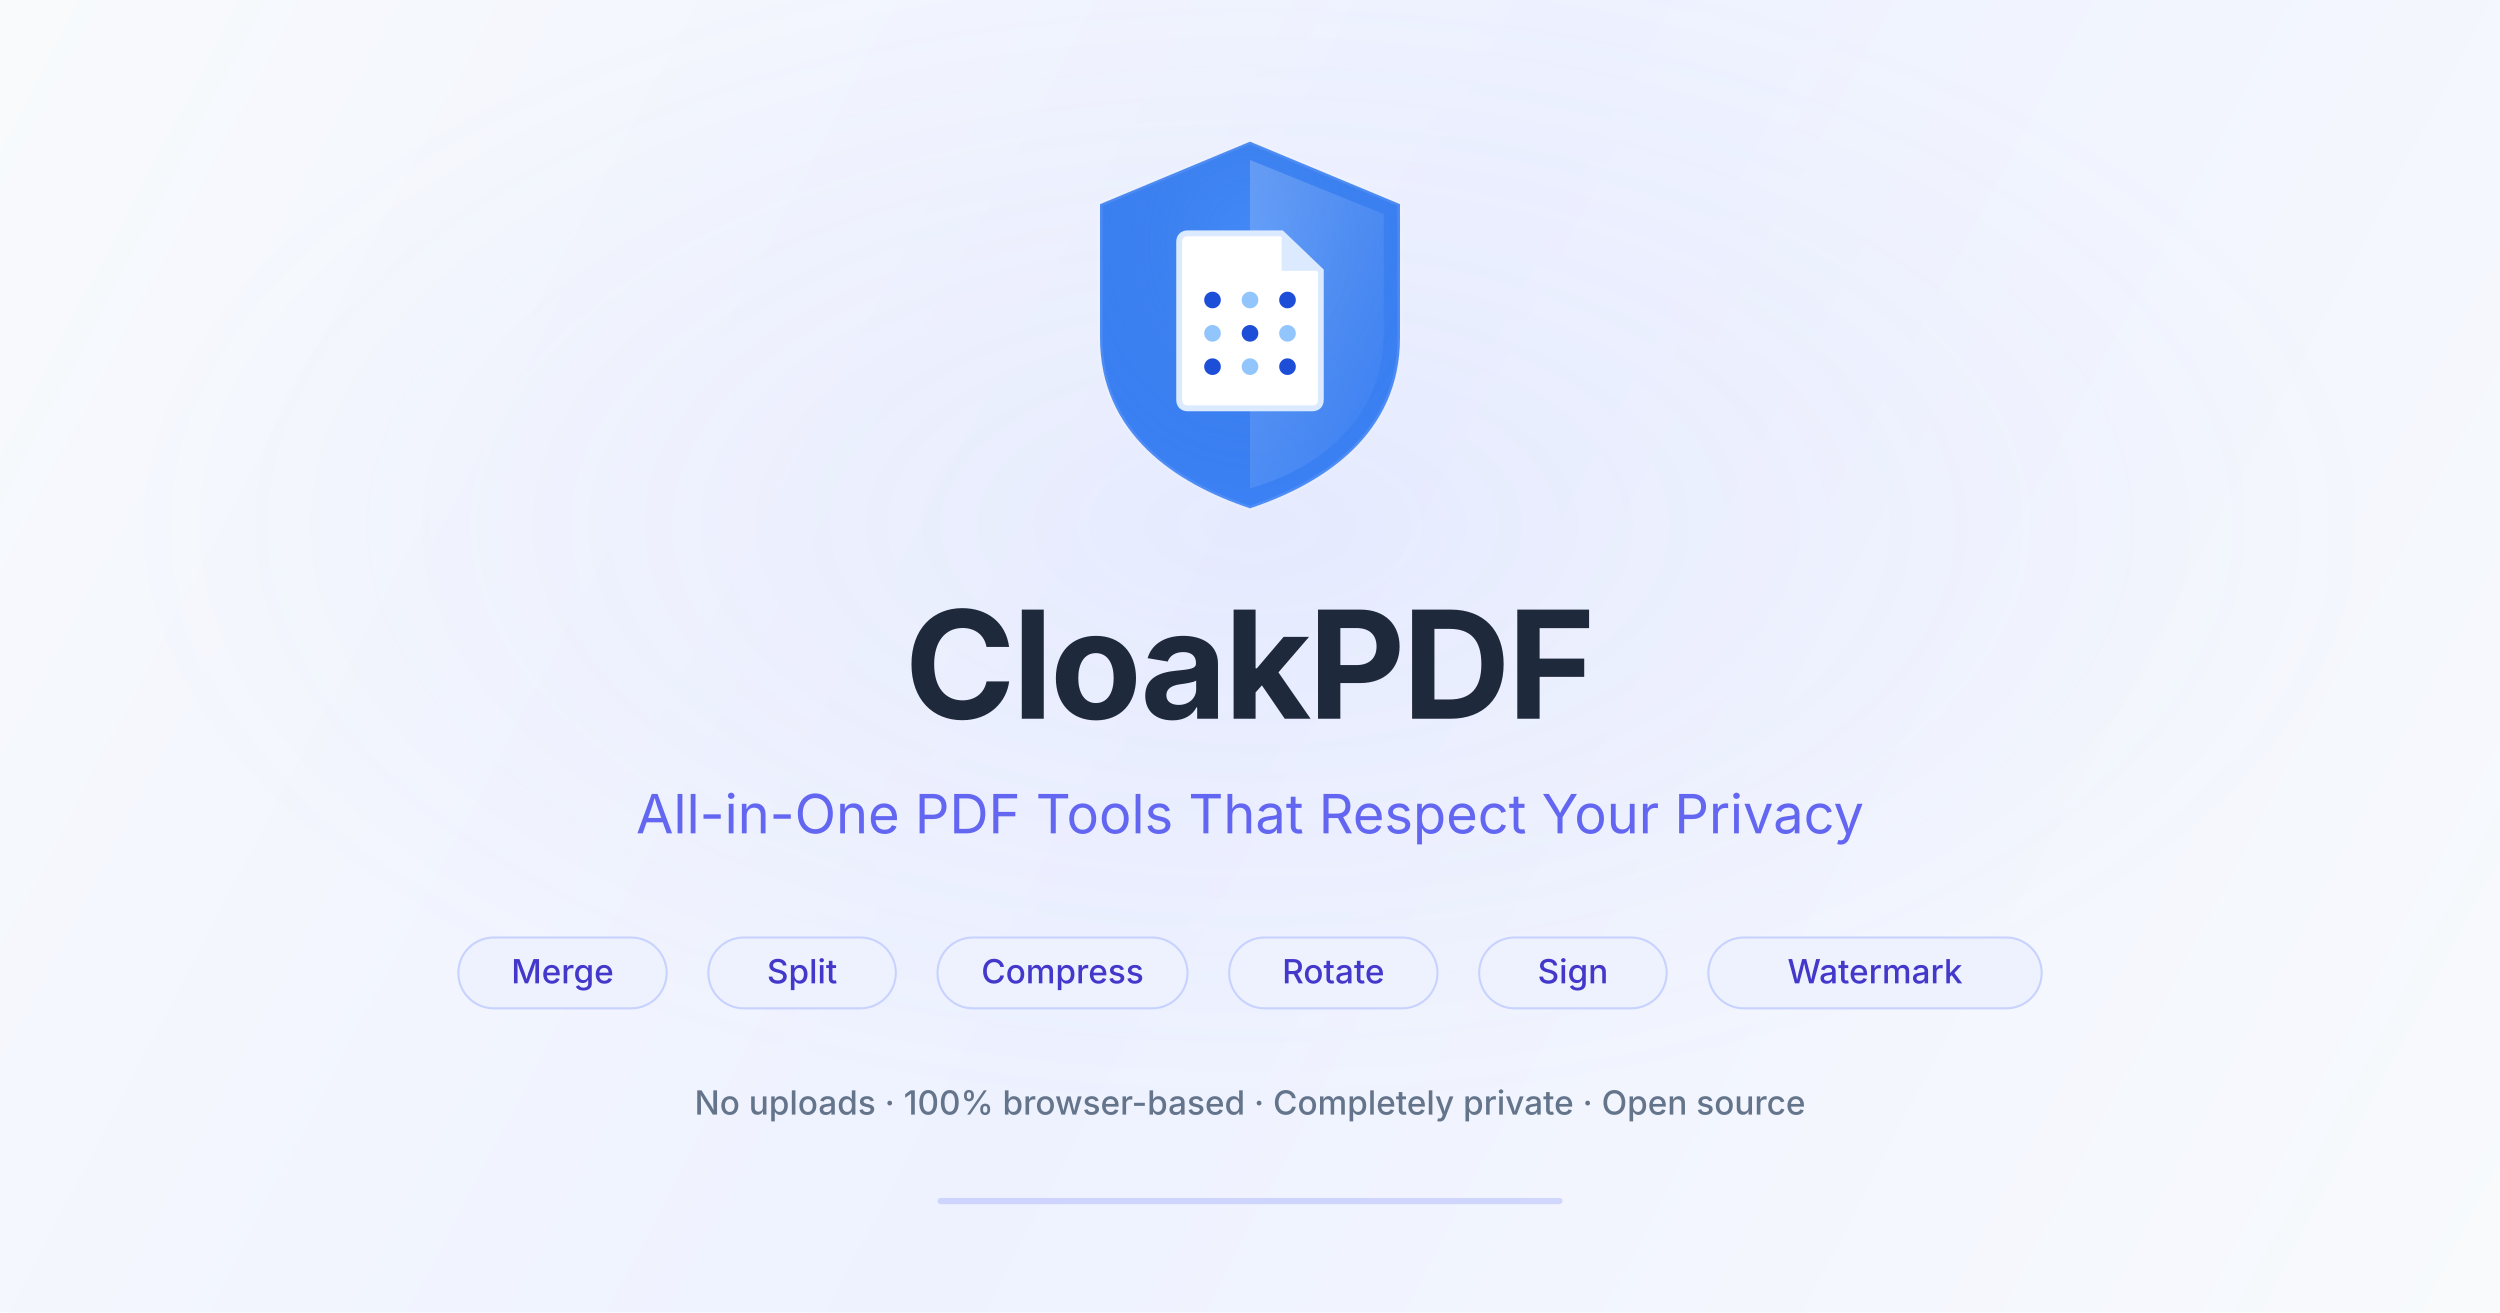
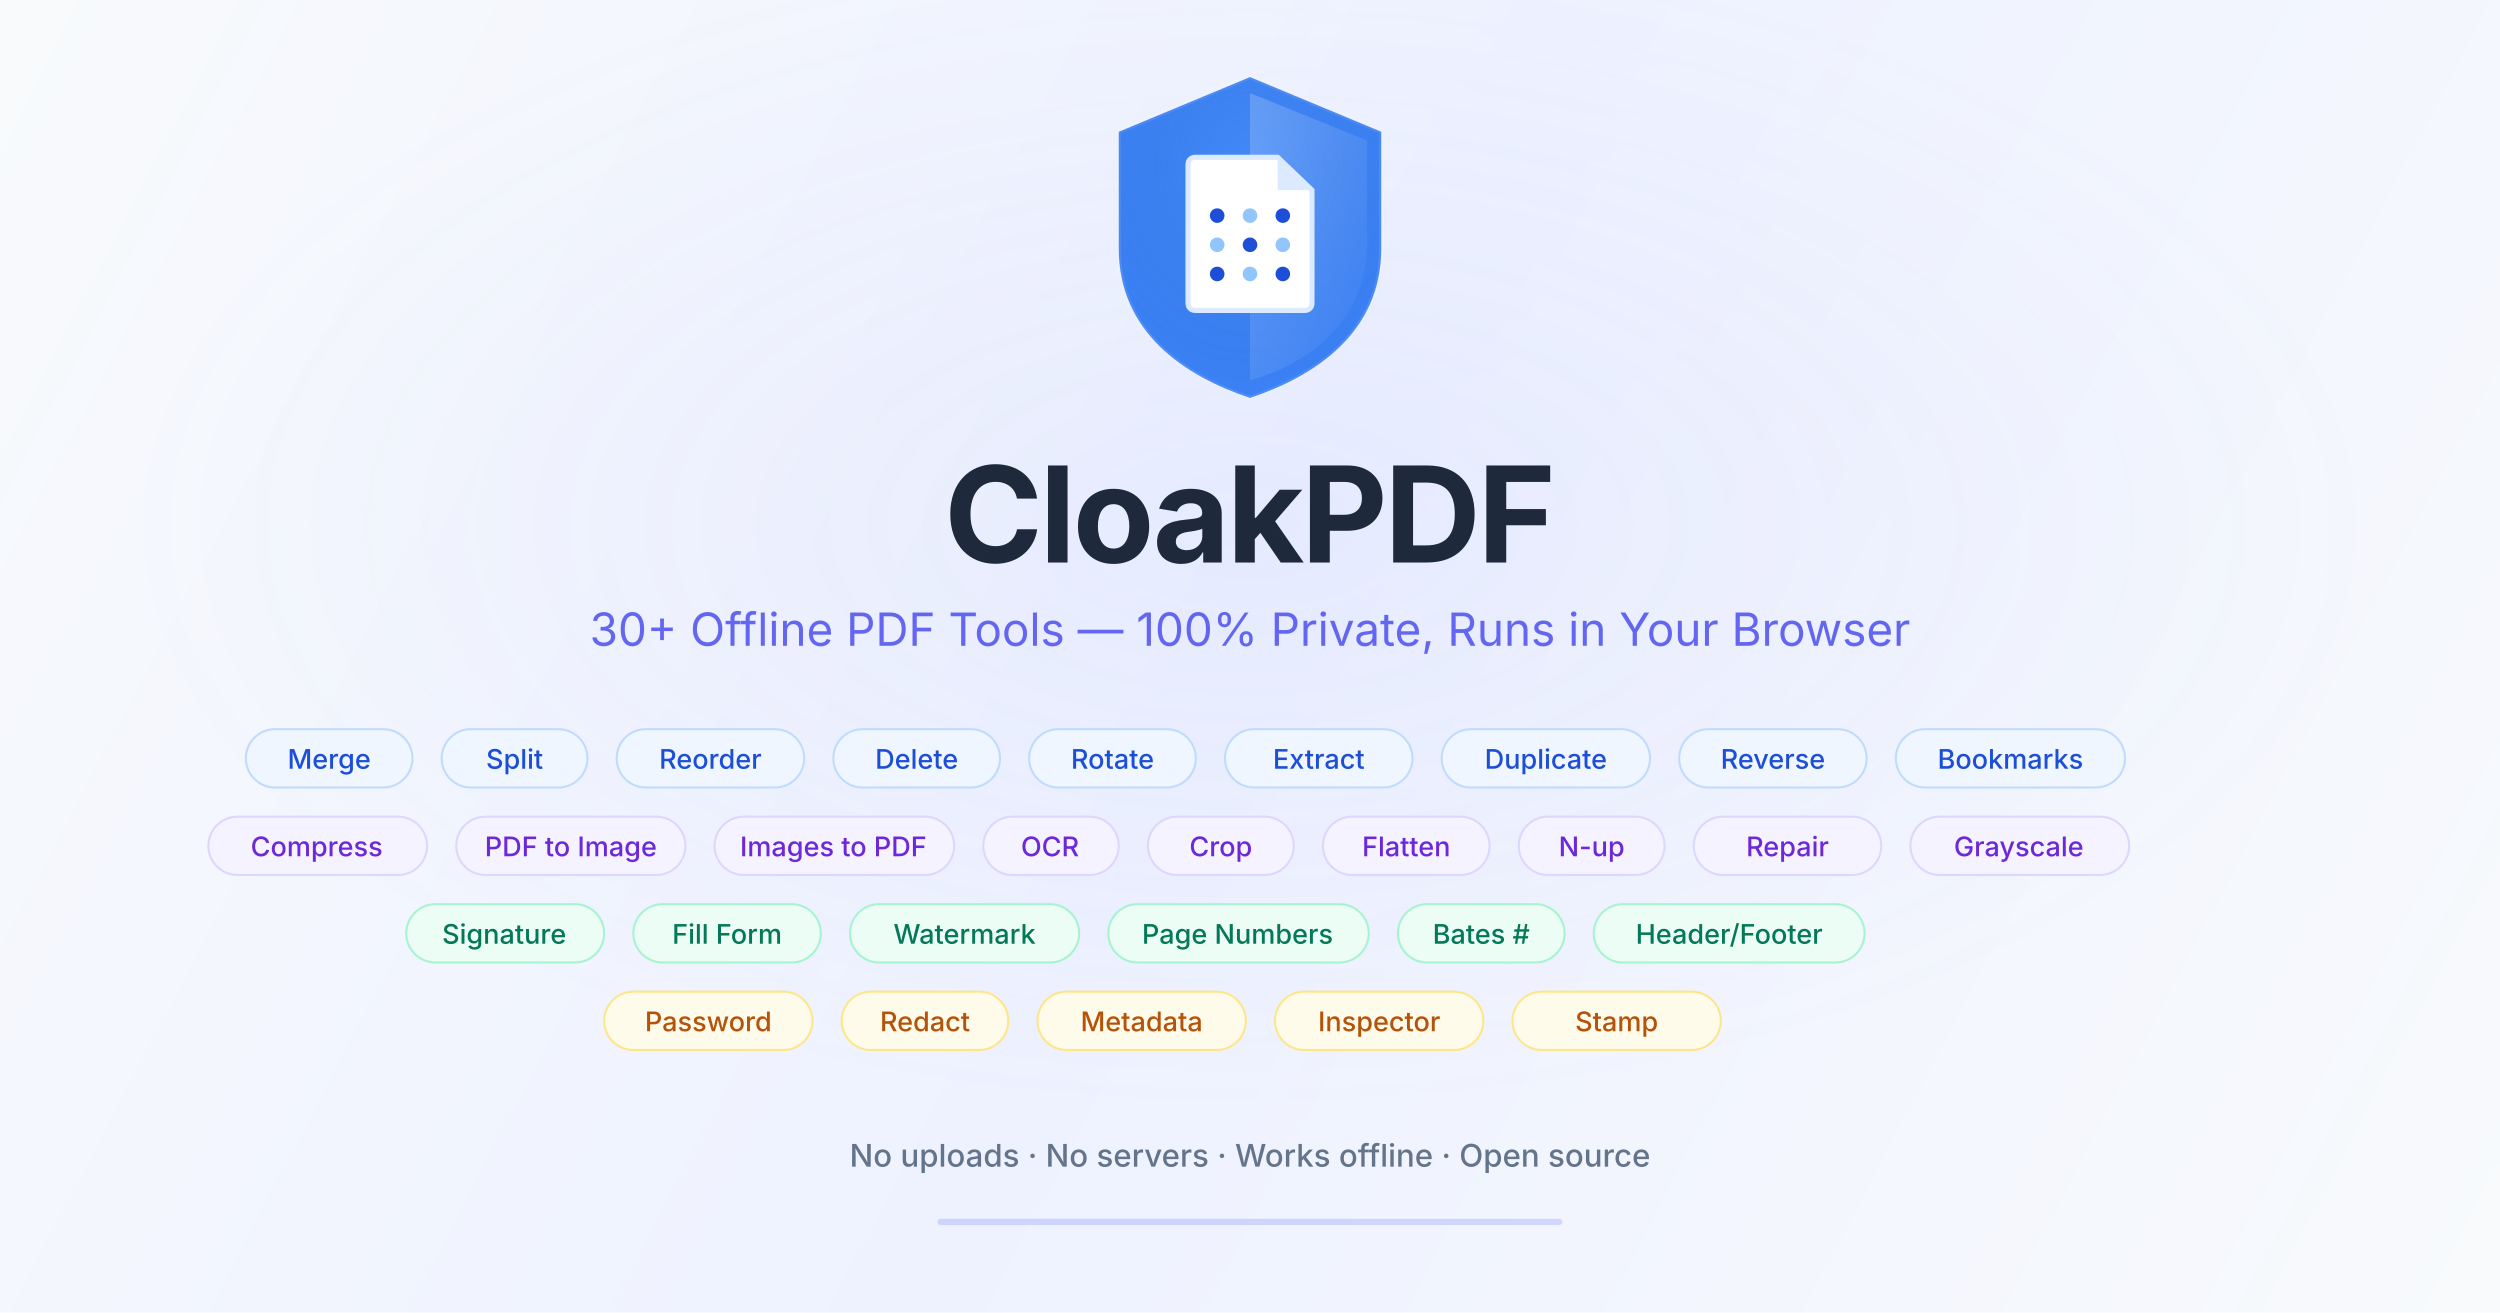
<svg xmlns="http://www.w3.org/2000/svg" width="1200" height="630" viewBox="0 0 1200 630">
  <defs>
    <linearGradient id="bg" x1="0" y1="0" x2="1200" y2="630" gradientUnits="userSpaceOnUse">
      <stop offset="0%" stop-color="#F8FAFC" />
      <stop offset="50%" stop-color="#EEF2FF" />
      <stop offset="100%" stop-color="#F8FAFC" />
    </linearGradient>
    <linearGradient id="shieldGrad" x1="0" y1="4" x2="0" y2="44">
      <stop offset="0%" stop-color="#3B82F6" />
      <stop offset="100%" stop-color="#1E40AF" />
    </linearGradient>
    <radialGradient id="innerGlow" cx="50%" cy="28%" r="75%">
      <stop offset="0%" stop-color="#60A5FA" stop-opacity="0.22" />
      <stop offset="100%" stop-color="#1E3A8A" stop-opacity="0" />
    </radialGradient>
    <linearGradient id="docGrad" x1="16" y1="14" x2="34" y2="36">
      <stop offset="0%" stop-color="#FFFFFF" />
      <stop offset="100%" stop-color="#EFF4FF" />
    </linearGradient>
    <linearGradient id="highlight" x1="0" y1="0" x2="1" y2="1">
      <stop offset="0%" stop-color="#FFFFFF" stop-opacity="0.20" />
      <stop offset="100%" stop-color="#FFFFFF" stop-opacity="0" />
    </linearGradient>
    <radialGradient id="glow" cx="50%" cy="40%" r="45%">
      <stop offset="0%" stop-color="#818CF8" stop-opacity="0.08" />
      <stop offset="100%" stop-color="#818CF8" stop-opacity="0" />
    </radialGradient>
  </defs>
  <rect width="1200" height="630" fill="url(#bg)" />
  <rect width="1200" height="630" fill="url(#glow)" />
-   <g transform="translate(504, 60) scale(4)">
+   <g transform="translate(516, 30) scale(3.5)">
    <path d="M24 2 L42 9.5 V25.5 C42 37 33 43 24 46 C15 43 6 37 6 25.5 V9.5 L24 2Z" fill="url(#shieldGrad)" stroke="rgba(255,255,255,0.10)" stroke-width="0.6" />
    <path d="M24 2 L42 9.5 V25.5 C42 37 33 43 24 46 C15 43 6 37 6 25.5 V9.5 L24 2Z" fill="url(#innerGlow)" />
    <path d="M24 4.2 L40.05 10.7 V24.8 C40.05 35.6 31.8 41.4 24 43.6 V4.2Z" fill="url(#highlight)" />
    <g>
      <path d="M15.5 14 C15.5 13.4 15.9 13 16.5 13 H27.8 L32.5 17.5 V33 C32.5 33.6 32.1 34 31.5 34 H16.5 C15.9 34 15.5 33.6 15.5 33 V14Z" fill="url(#docGrad)" stroke="#DBEAFE" stroke-width="0.7" />
      <path d="M27.8 13V17.5H32.5" fill="#DBEAFE" />
    </g>
    <g>
      <circle cx="19.5" cy="21" r="1" fill="#1D4ED8" />
      <circle cx="24" cy="21" r="1" fill="#93C5FD" />
      <circle cx="28.5" cy="21" r="1" fill="#1D4ED8" />
      <circle cx="19.5" cy="25" r="1" fill="#93C5FD" />
      <circle cx="24" cy="25" r="1" fill="#1D4ED8" />
      <circle cx="28.5" cy="25" r="1" fill="#93C5FD" />
      <circle cx="19.5" cy="29" r="1" fill="#1D4ED8" />
      <circle cx="24" cy="29" r="1" fill="#93C5FD" />
      <circle cx="28.5" cy="29" r="1" fill="#1D4ED8" />
    </g>
  </g>
-   <text x="600" y="345" text-anchor="middle" font-family="system-ui, -apple-system, 'Segoe UI', sans-serif" font-size="72" font-weight="700" fill="#1E293B" letter-spacing="-1.5">CloakPDF</text>
-   <text x="600" y="400" text-anchor="middle" font-family="system-ui, -apple-system, 'Segoe UI', sans-serif" font-size="26" font-weight="400" fill="#6366F1">All-in-One PDF Tools That Respect Your Privacy</text>
-   <g font-family="system-ui, -apple-system, 'Segoe UI', sans-serif" font-size="16" font-weight="500">
-     <rect x="220" y="450" width="100" height="34" rx="17" fill="#EEF2FF" stroke="#C7D2FE" stroke-width="1" />
-     <text x="270" y="472" text-anchor="middle" fill="#4338CA">Merge</text>
-     <rect x="340" y="450" width="90" height="34" rx="17" fill="#EEF2FF" stroke="#C7D2FE" stroke-width="1" />
-     <text x="385" y="472" text-anchor="middle" fill="#4338CA">Split</text>
-     <rect x="450" y="450" width="120" height="34" rx="17" fill="#EEF2FF" stroke="#C7D2FE" stroke-width="1" />
-     <text x="510" y="472" text-anchor="middle" fill="#4338CA">Compress</text>
-     <rect x="590" y="450" width="100" height="34" rx="17" fill="#EEF2FF" stroke="#C7D2FE" stroke-width="1" />
-     <text x="640" y="472" text-anchor="middle" fill="#4338CA">Rotate</text>
-     <rect x="710" y="450" width="90" height="34" rx="17" fill="#EEF2FF" stroke="#C7D2FE" stroke-width="1" />
-     <text x="755" y="472" text-anchor="middle" fill="#4338CA">Sign</text>
-     <rect x="820" y="450" width="160" height="34" rx="17" fill="#EEF2FF" stroke="#C7D2FE" stroke-width="1" />
-     <text x="900" y="472" text-anchor="middle" fill="#4338CA">Watermark</text>
+   <text x="600" y="270" text-anchor="middle" font-family="system-ui, -apple-system, 'Segoe UI', sans-serif" font-size="64" font-weight="700" fill="#1E293B" letter-spacing="-1.5">CloakPDF</text>
+   <text x="600" y="310" text-anchor="middle" font-family="system-ui, -apple-system, 'Segoe UI', sans-serif" font-size="22" font-weight="400" fill="#6366F1">30+ Offline PDF Tools — 100% Private, Runs in Your Browser</text>
+   <g font-family="system-ui, -apple-system, 'Segoe UI', sans-serif" font-size="13" font-weight="500">
+     <rect x="118" y="350" width="80" height="28" rx="14" fill="#EFF6FF" stroke="#BFDBFE" stroke-width="1" />
+     <text x="158" y="369" text-anchor="middle" fill="#1D4ED8">Merge</text>
+     <rect x="212" y="350" width="70" height="28" rx="14" fill="#EFF6FF" stroke="#BFDBFE" stroke-width="1" />
+     <text x="247" y="369" text-anchor="middle" fill="#1D4ED8">Split</text>
+     <rect x="296" y="350" width="90" height="28" rx="14" fill="#EFF6FF" stroke="#BFDBFE" stroke-width="1" />
+     <text x="341" y="369" text-anchor="middle" fill="#1D4ED8">Reorder</text>
+     <rect x="400" y="350" width="80" height="28" rx="14" fill="#EFF6FF" stroke="#BFDBFE" stroke-width="1" />
+     <text x="440" y="369" text-anchor="middle" fill="#1D4ED8">Delete</text>
+     <rect x="494" y="350" width="80" height="28" rx="14" fill="#EFF6FF" stroke="#BFDBFE" stroke-width="1" />
+     <text x="534" y="369" text-anchor="middle" fill="#1D4ED8">Rotate</text>
+     <rect x="588" y="350" width="90" height="28" rx="14" fill="#EFF6FF" stroke="#BFDBFE" stroke-width="1" />
+     <text x="633" y="369" text-anchor="middle" fill="#1D4ED8">Extract</text>
+     <rect x="692" y="350" width="100" height="28" rx="14" fill="#EFF6FF" stroke="#BFDBFE" stroke-width="1" />
+     <text x="742" y="369" text-anchor="middle" fill="#1D4ED8">Duplicate</text>
+     <rect x="806" y="350" width="90" height="28" rx="14" fill="#EFF6FF" stroke="#BFDBFE" stroke-width="1" />
+     <text x="851" y="369" text-anchor="middle" fill="#1D4ED8">Reverse</text>
+     <rect x="910" y="350" width="110" height="28" rx="14" fill="#EFF6FF" stroke="#BFDBFE" stroke-width="1" />
+     <text x="965" y="369" text-anchor="middle" fill="#1D4ED8">Bookmarks</text>
  </g>
-   <g transform="translate(600, 535)">
-     <text x="0" y="0" text-anchor="middle" font-family="system-ui, -apple-system, 'Segoe UI', sans-serif" font-size="16" font-weight="500" fill="#64748B">No uploads  ·  100% browser-based  ·  Completely private  ·  Open source</text>
+   <g font-family="system-ui, -apple-system, 'Segoe UI', sans-serif" font-size="13" font-weight="500">
+     <rect x="100" y="392" width="105" height="28" rx="14" fill="#F5F3FF" stroke="#DDD6FE" stroke-width="1" />
+     <text x="152" y="411" text-anchor="middle" fill="#6D28D9">Compress</text>
+     <rect x="219" y="392" width="110" height="28" rx="14" fill="#F5F3FF" stroke="#DDD6FE" stroke-width="1" />
+     <text x="274" y="411" text-anchor="middle" fill="#6D28D9">PDF to Image</text>
+     <rect x="343" y="392" width="115" height="28" rx="14" fill="#F5F3FF" stroke="#DDD6FE" stroke-width="1" />
+     <text x="400" y="411" text-anchor="middle" fill="#6D28D9">Images to PDF</text>
+     <rect x="472" y="392" width="65" height="28" rx="14" fill="#F5F3FF" stroke="#DDD6FE" stroke-width="1" />
+     <text x="504" y="411" text-anchor="middle" fill="#6D28D9">OCR</text>
+     <rect x="551" y="392" width="70" height="28" rx="14" fill="#F5F3FF" stroke="#DDD6FE" stroke-width="1" />
+     <text x="586" y="411" text-anchor="middle" fill="#6D28D9">Crop</text>
+     <rect x="635" y="392" width="80" height="28" rx="14" fill="#F5F3FF" stroke="#DDD6FE" stroke-width="1" />
+     <text x="675" y="411" text-anchor="middle" fill="#6D28D9">Flatten</text>
+     <rect x="729" y="392" width="70" height="28" rx="14" fill="#F5F3FF" stroke="#DDD6FE" stroke-width="1" />
+     <text x="764" y="411" text-anchor="middle" fill="#6D28D9">N-up</text>
+     <rect x="813" y="392" width="90" height="28" rx="14" fill="#F5F3FF" stroke="#DDD6FE" stroke-width="1" />
+     <text x="858" y="411" text-anchor="middle" fill="#6D28D9">Repair</text>
+     <rect x="917" y="392" width="105" height="28" rx="14" fill="#F5F3FF" stroke="#DDD6FE" stroke-width="1" />
+     <text x="969" y="411" text-anchor="middle" fill="#6D28D9">Grayscale</text>
  </g>
-   <rect x="450" y="575" width="300" height="3" rx="1.5" fill="#818CF8" fill-opacity="0.3" />
+   <g font-family="system-ui, -apple-system, 'Segoe UI', sans-serif" font-size="13" font-weight="500">
+     <rect x="195" y="434" width="95" height="28" rx="14" fill="#ECFDF5" stroke="#A7F3D0" stroke-width="1" />
+     <text x="242" y="453" text-anchor="middle" fill="#047857">Signature</text>
+     <rect x="304" y="434" width="90" height="28" rx="14" fill="#ECFDF5" stroke="#A7F3D0" stroke-width="1" />
+     <text x="349" y="453" text-anchor="middle" fill="#047857">Fill Form</text>
+     <rect x="408" y="434" width="110" height="28" rx="14" fill="#ECFDF5" stroke="#A7F3D0" stroke-width="1" />
+     <text x="463" y="453" text-anchor="middle" fill="#047857">Watermark</text>
+     <rect x="532" y="434" width="125" height="28" rx="14" fill="#ECFDF5" stroke="#A7F3D0" stroke-width="1" />
+     <text x="594" y="453" text-anchor="middle" fill="#047857">Page Numbers</text>
+     <rect x="671" y="434" width="80" height="28" rx="14" fill="#ECFDF5" stroke="#A7F3D0" stroke-width="1" />
+     <text x="711" y="453" text-anchor="middle" fill="#047857">Bates #</text>
+     <rect x="765" y="434" width="130" height="28" rx="14" fill="#ECFDF5" stroke="#A7F3D0" stroke-width="1" />
+     <text x="830" y="453" text-anchor="middle" fill="#047857">Header/Footer</text>
+   </g>
+   <g font-family="system-ui, -apple-system, 'Segoe UI', sans-serif" font-size="13" font-weight="500">
+     <rect x="290" y="476" width="100" height="28" rx="14" fill="#FFFBEB" stroke="#FDE68A" stroke-width="1" />
+     <text x="340" y="495" text-anchor="middle" fill="#B45309">Password</text>
+     <rect x="404" y="476" width="80" height="28" rx="14" fill="#FFFBEB" stroke="#FDE68A" stroke-width="1" />
+     <text x="444" y="495" text-anchor="middle" fill="#B45309">Redact</text>
+     <rect x="498" y="476" width="100" height="28" rx="14" fill="#FFFBEB" stroke="#FDE68A" stroke-width="1" />
+     <text x="548" y="495" text-anchor="middle" fill="#B45309">Metadata</text>
+     <rect x="612" y="476" width="100" height="28" rx="14" fill="#FFFBEB" stroke="#FDE68A" stroke-width="1" />
+     <text x="662" y="495" text-anchor="middle" fill="#B45309">Inspector</text>
+     <rect x="726" y="476" width="100" height="28" rx="14" fill="#FFFBEB" stroke="#FDE68A" stroke-width="1" />
+     <text x="776" y="495" text-anchor="middle" fill="#B45309">Stamp</text>
+   </g>
+   <text x="600" y="560" text-anchor="middle" font-family="system-ui, -apple-system, 'Segoe UI', sans-serif" font-size="15" font-weight="500" fill="#64748B">No uploads  ·  No servers  ·  Works offline  ·  Open source</text>
+   <rect x="450" y="585" width="300" height="3" rx="1.5" fill="#818CF8" fill-opacity="0.3" />
</svg>
